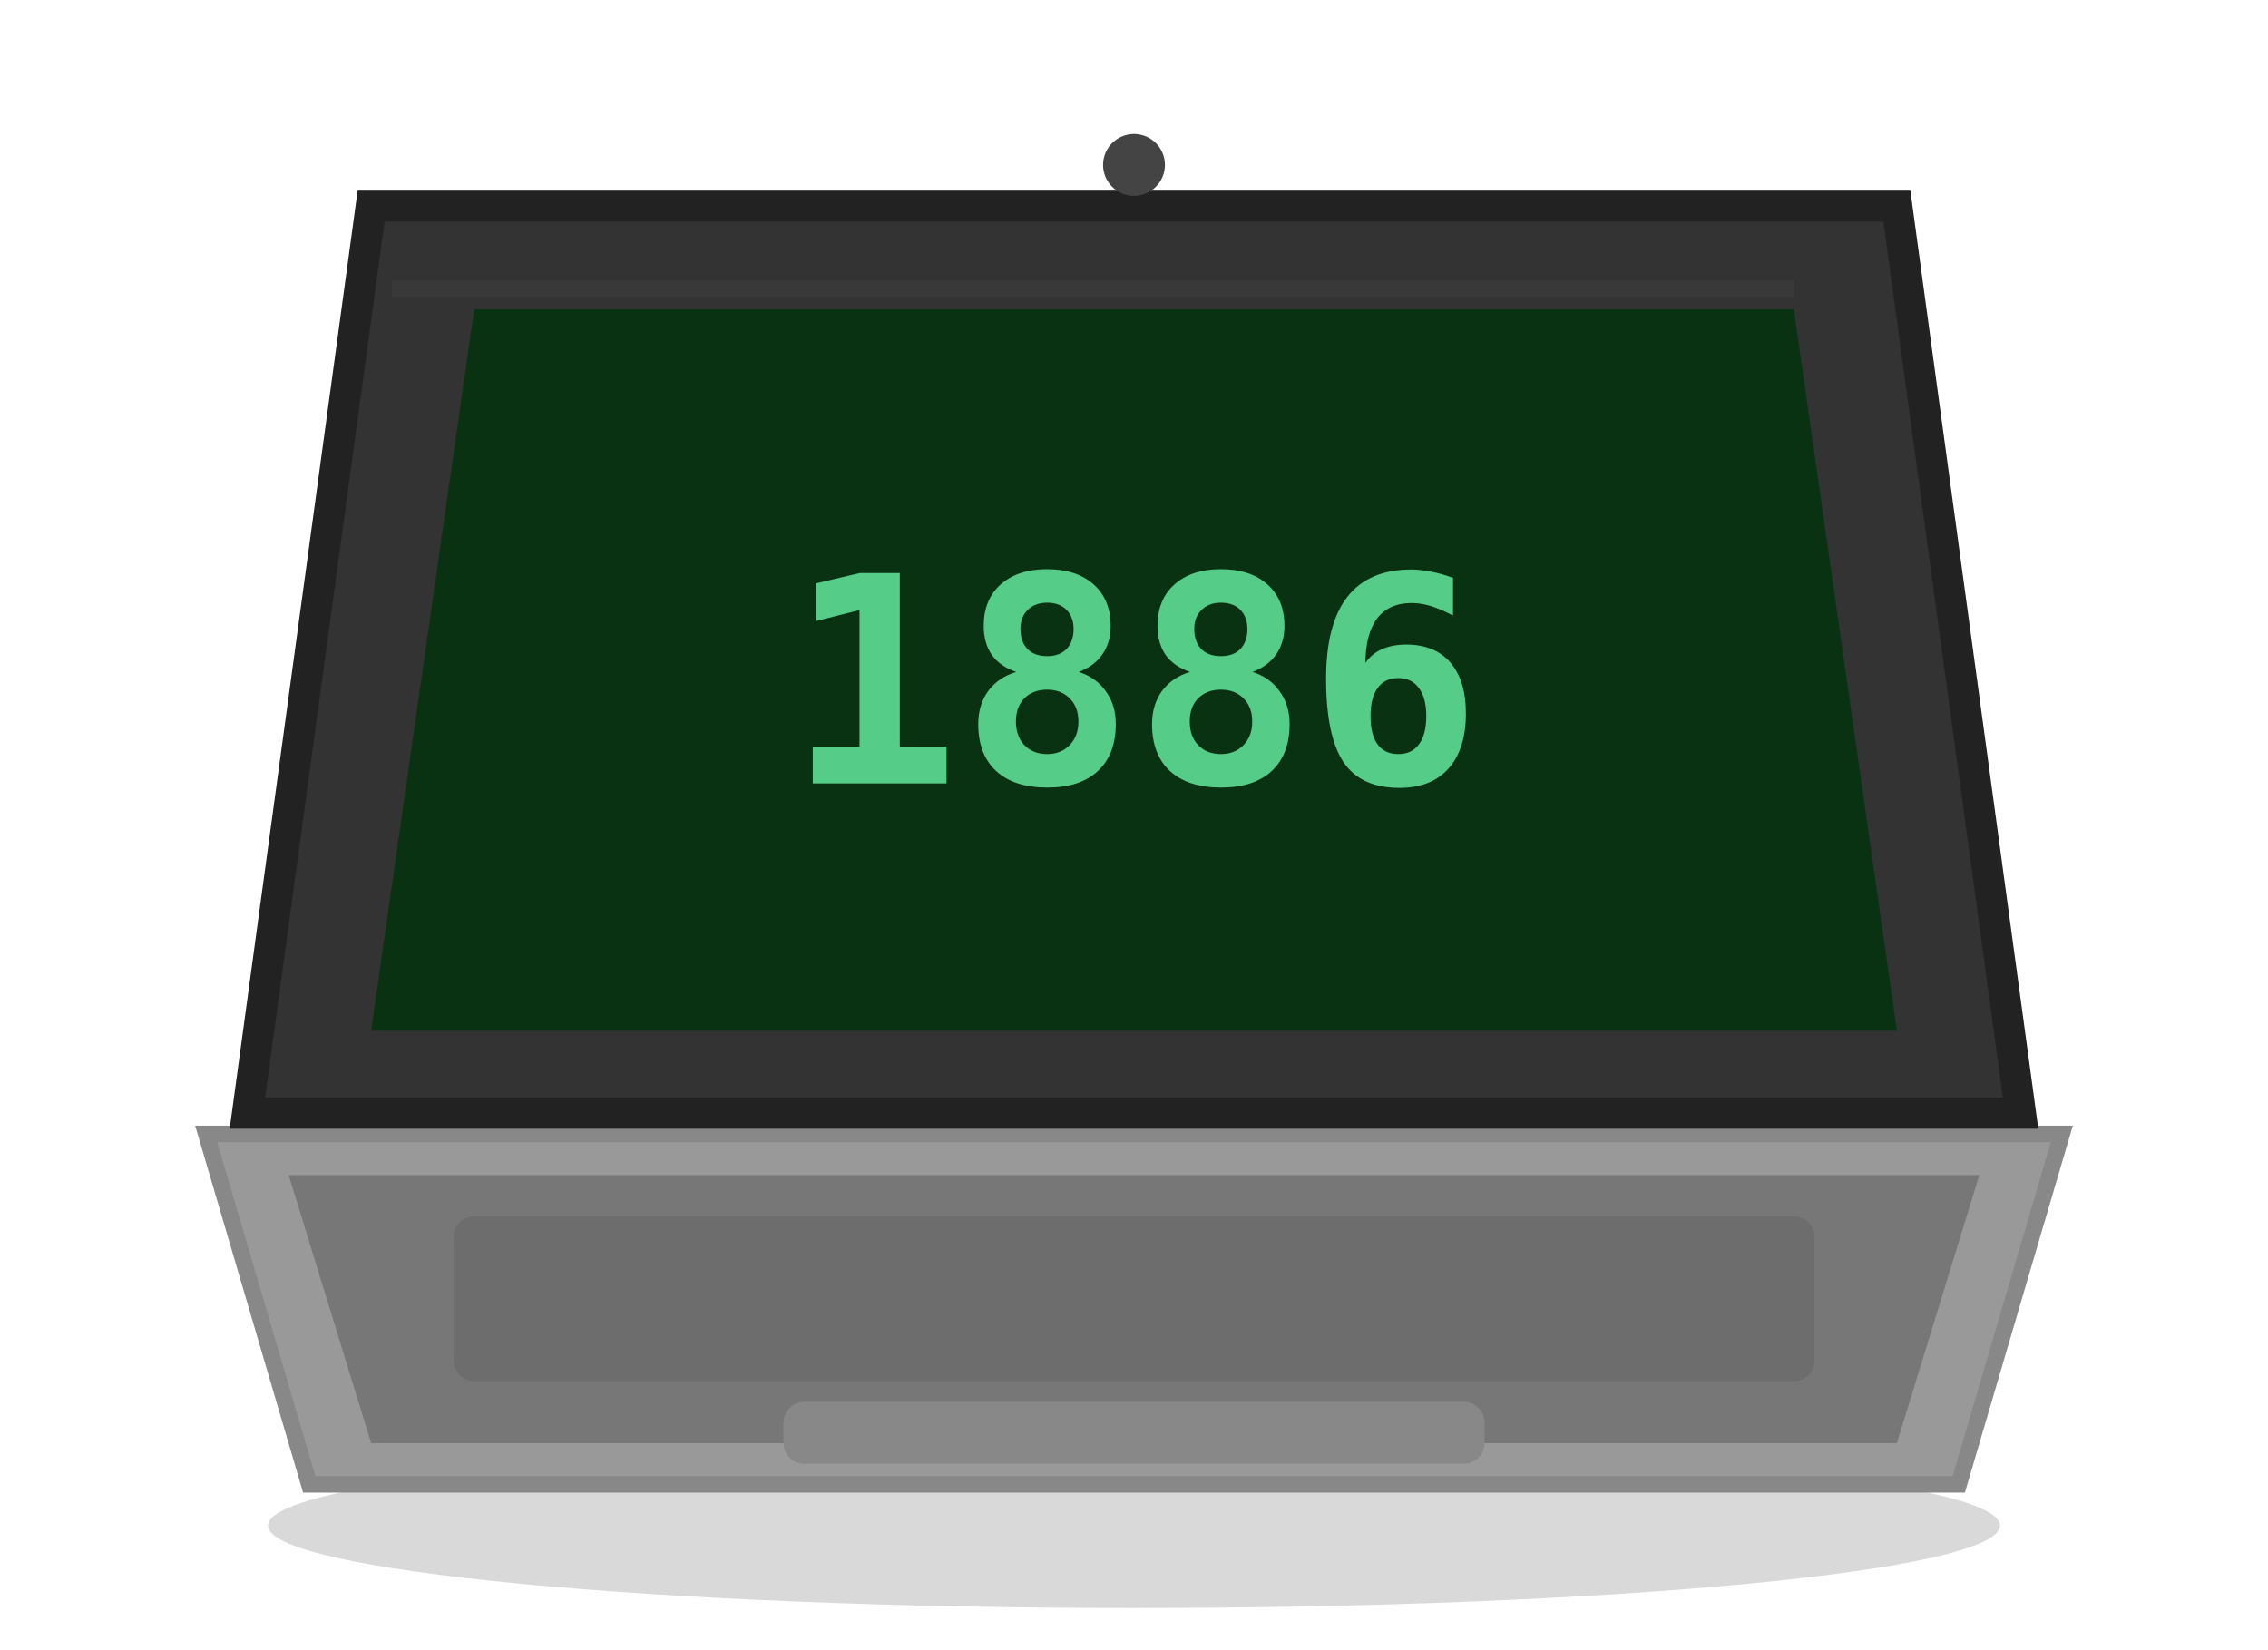
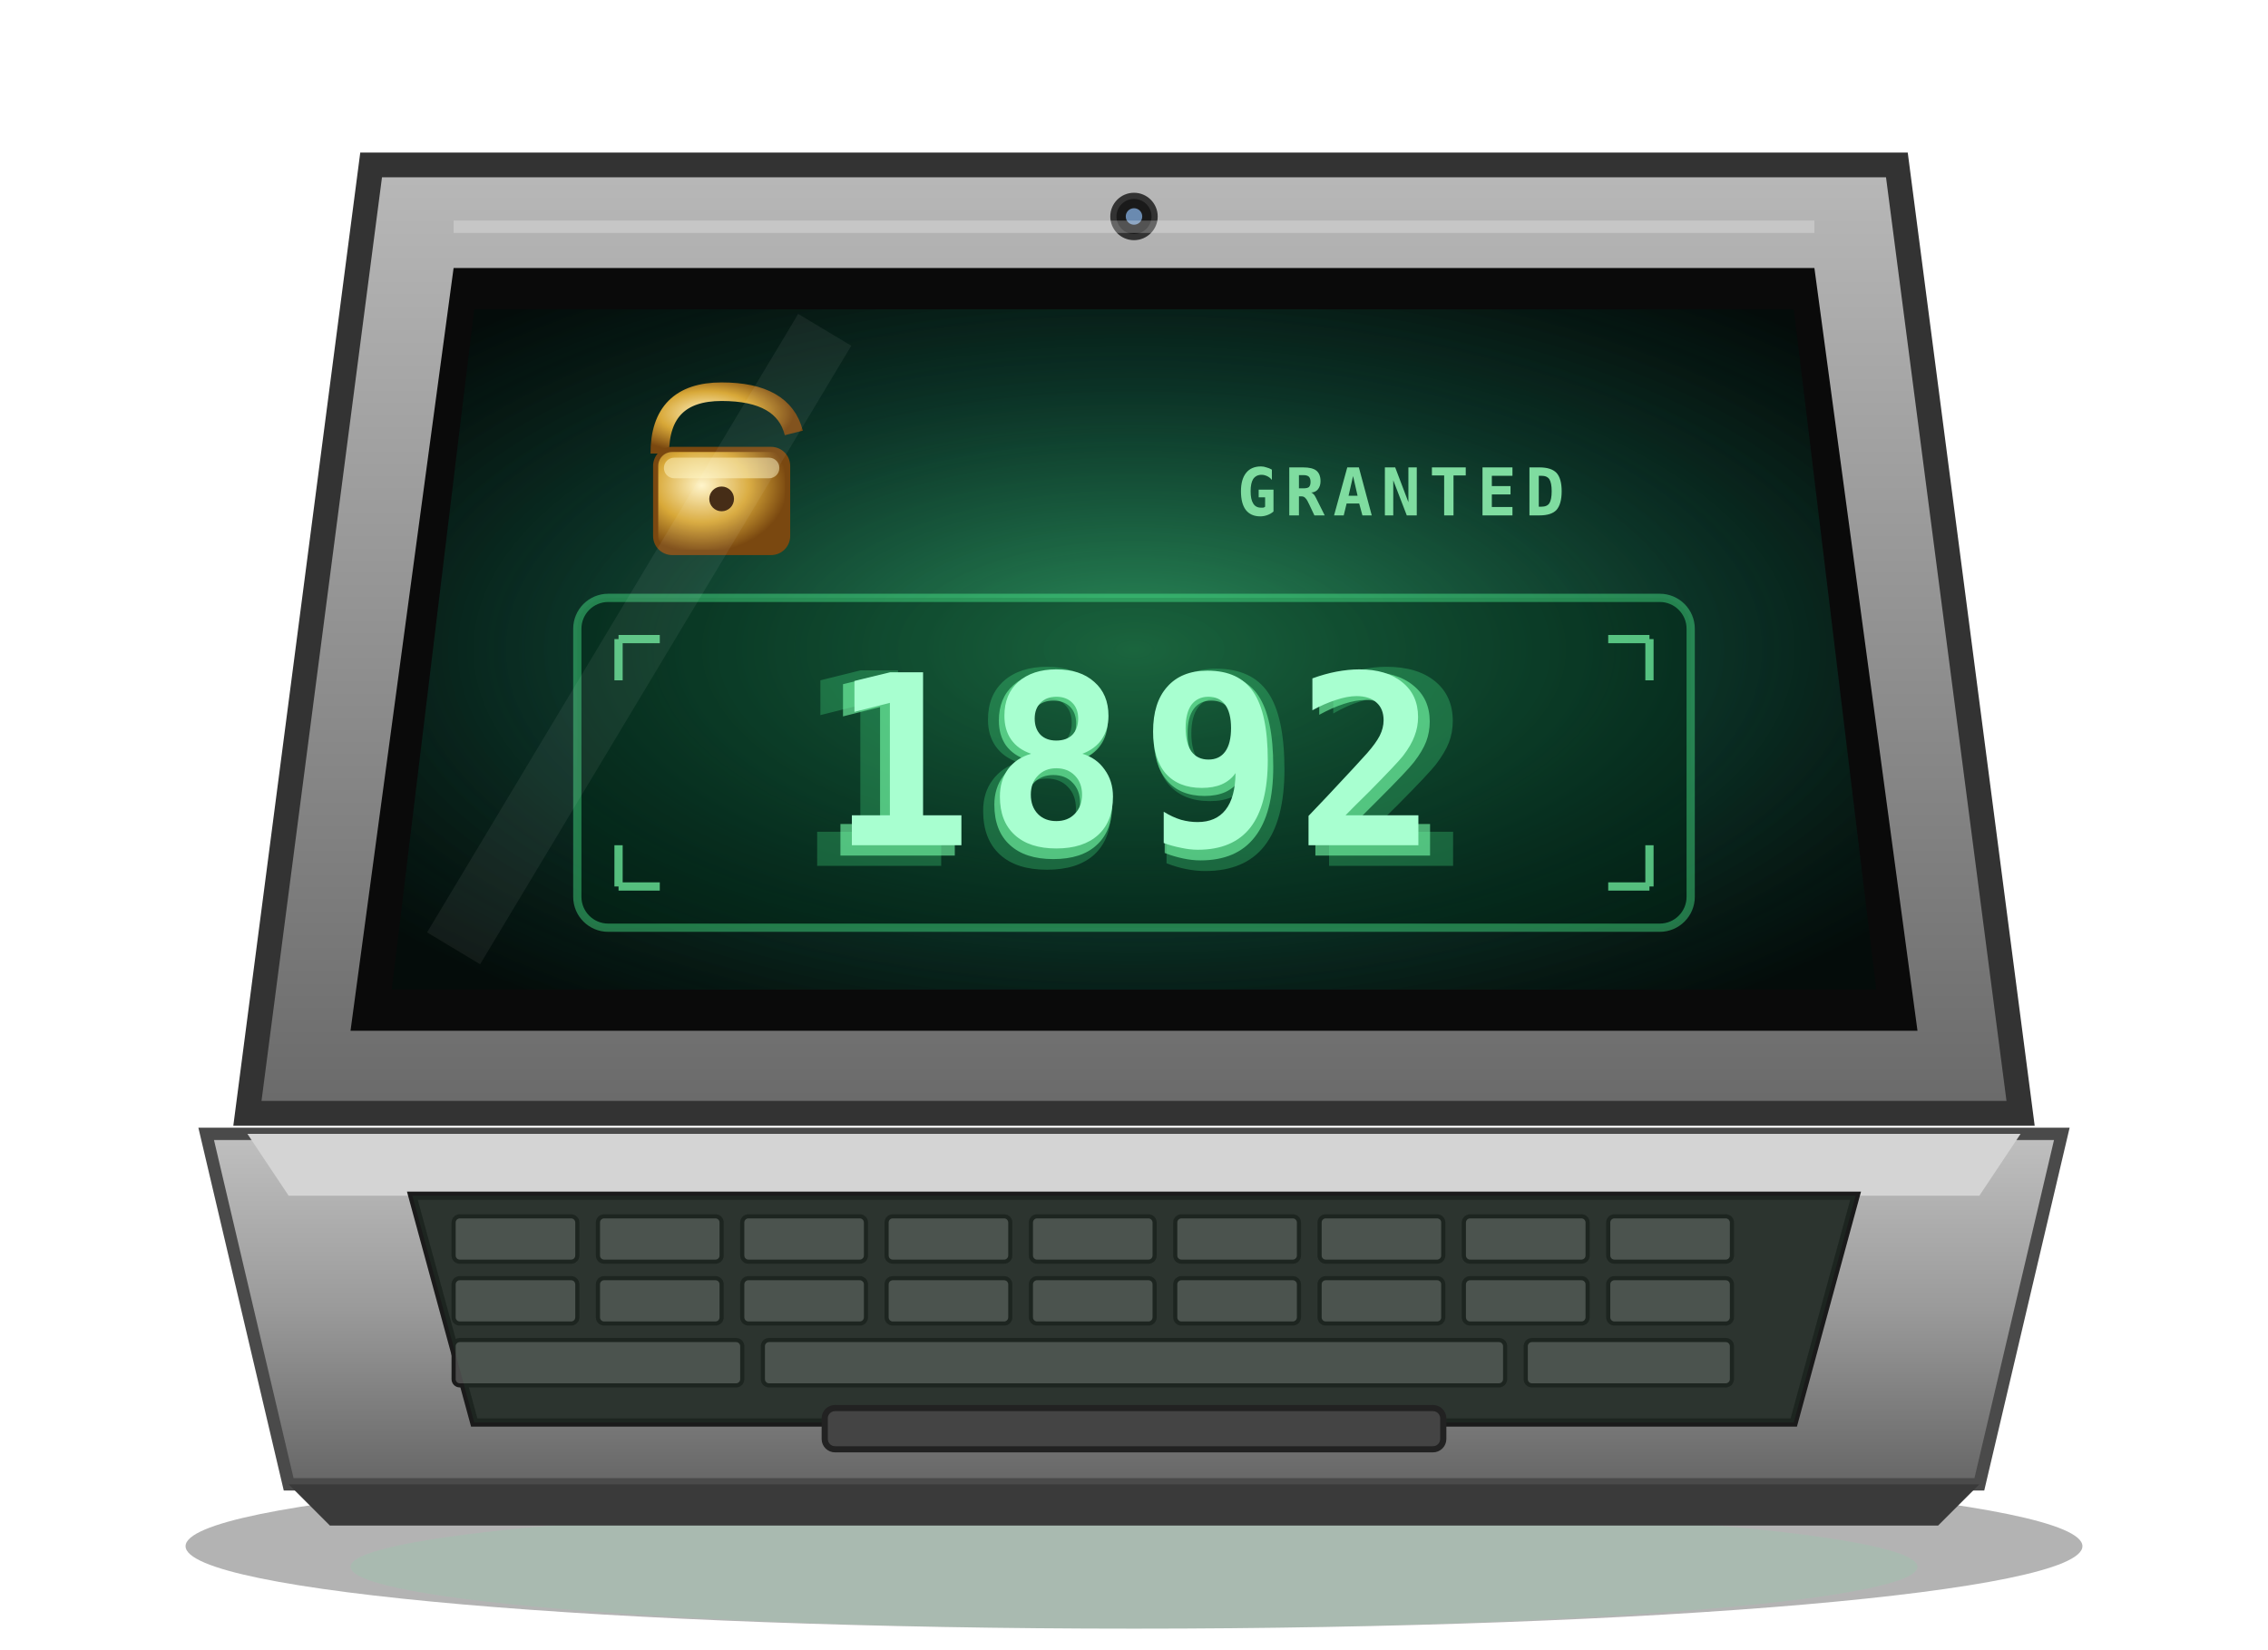
<svg xmlns="http://www.w3.org/2000/svg" width="110" height="80">
-   <ellipse cx="55" cy="74" rx="42" ry="4" fill="rgba(0,0,0,0.15)" />
-   <polygon points="10,55 100,55 95,72 15,72" fill="#999" stroke="#888" stroke-width="0.8" />
-   <polygon points="14,57 96,57 92,70 18,70" fill="#777" />
-   <rect x="22" y="59" width="66" height="8" rx="1" fill="#666" opacity="0.6" />
-   <rect x="38" y="68" width="34" height="3" rx="1" fill="#888" />
-   <polygon points="12,54 98,54 92,10 18,10" fill="#333" stroke="#222" stroke-width="1.5" />
-   <polygon points="18,50 92,50 87,15 23,15" fill="#0a2a10" />
-   <polygon points="18,50 92,50 87,15 23,15" fill="rgba(0,180,80,0.06)" />
-   <text x="55" y="38" text-anchor="middle" fill="#5c8" font-size="14" font-weight="bold" font-family="monospace">1886</text>
-   <circle cx="55" cy="8" r="1.5" fill="#444" />
-   <line x1="19" y1="14" x2="87" y2="14" stroke="rgba(255,255,255,0.03)" stroke-width="0.8" />
+   <defs>
+     <linearGradient id="ulapBase" x1="0" y1="0" x2="0" y2="1">
+       <stop offset="0%" stop-color="#c0c0c0" />
+       <stop offset="50%" stop-color="#9a9a9a" />
+       <stop offset="100%" stop-color="#666" />
+     </linearGradient>
+     <linearGradient id="ulapLid" x1="0" y1="0" x2="0" y2="1">
+       <stop offset="0%" stop-color="#b8b8b8" />
+       <stop offset="100%" stop-color="#6a6a6a" />
+     </linearGradient>
+     <radialGradient id="uscreen" cx="50%" cy="50%" r="65%">
+       <stop offset="0%" stop-color="#0e3028" />
+       <stop offset="60%" stop-color="#08201c" />
+       <stop offset="100%" stop-color="#040c0a" />
+     </radialGradient>
+     <radialGradient id="uscreenGlow" cx="50%" cy="50%" r="65%">
+       <stop offset="0%" stop-color="rgba(80,255,150,0.45)" />
+       <stop offset="60%" stop-color="rgba(40,200,120,0.10)" />
+       <stop offset="100%" stop-color="rgba(0,120,60,0)" />
+     </radialGradient>
+     <radialGradient id="uunlockGold" cx="35%" cy="35%" r="65%">
+       <stop offset="0%" stop-color="#fff4c8" />
+       <stop offset="55%" stop-color="#d8a838" />
+       <stop offset="100%" stop-color="#7a4810" />
+     </radialGradient>
+   </defs>
+   <ellipse cx="55" cy="75" rx="46" ry="4" fill="rgba(0,0,0,0.3)" />
+   <ellipse cx="55" cy="76" rx="38" ry="3" fill="rgba(80,255,150,0.10)" />
+   <polygon points="10,55 100,55 96,72 14,72" fill="url(#ulapBase)" stroke="#4a4a4a" stroke-width="0.6" />
+   <polygon points="14,72 96,72 94,74 16,74" fill="#3a3a3a" />
+   <polygon points="12,55 98,55 96,58 14,58" fill="#d4d4d4" />
+   <polygon points="20,58 90,58 87,69 23,69" fill="#2a2a2a" stroke="#1a1a1a" stroke-width="0.4" />
+   <g fill="#4a4a4a" stroke="#1a1a1a" stroke-width="0.2">
+     <rect x="22" y="59" width="6" height="2.2" rx="0.3" />
+     <rect x="29" y="59" width="6" height="2.2" rx="0.3" />
+     <rect x="36" y="59" width="6" height="2.2" rx="0.3" />
+     <rect x="43" y="59" width="6" height="2.2" rx="0.3" />
+     <rect x="50" y="59" width="6" height="2.2" rx="0.3" />
+     <rect x="57" y="59" width="6" height="2.2" rx="0.3" />
+     <rect x="64" y="59" width="6" height="2.2" rx="0.3" />
+     <rect x="71" y="59" width="6" height="2.2" rx="0.3" />
+     <rect x="78" y="59" width="6" height="2.2" rx="0.3" />
+     <rect x="22" y="62" width="6" height="2.2" rx="0.3" />
+     <rect x="29" y="62" width="6" height="2.2" rx="0.3" />
+     <rect x="36" y="62" width="6" height="2.2" rx="0.3" />
+     <rect x="43" y="62" width="6" height="2.2" rx="0.3" />
+     <rect x="50" y="62" width="6" height="2.2" rx="0.3" />
+     <rect x="57" y="62" width="6" height="2.2" rx="0.3" />
+     <rect x="64" y="62" width="6" height="2.2" rx="0.3" />
+     <rect x="71" y="62" width="6" height="2.2" rx="0.3" />
+     <rect x="78" y="62" width="6" height="2.2" rx="0.3" />
+     <rect x="22" y="65" width="14" height="2.2" rx="0.3" />
+     <rect x="37" y="65" width="36" height="2.2" rx="0.3" />
+     <rect x="74" y="65" width="10" height="2.2" rx="0.3" />
+   </g>
+   <polygon points="20,58 90,58 87,69 23,69" fill="rgba(80,255,150,0.05)" />
+   <rect x="40" y="68.3" width="30" height="2" rx="0.5" fill="#444" stroke="#222" stroke-width="0.3" />
+   <polygon points="12,54 98,54 92,8 18,8" fill="url(#ulapLid)" stroke="#333" stroke-width="1.2" />
+   <polygon points="17,50 93,50 88,13 22,13" fill="#0a0a0a" />
+   <polygon points="19,48 91,48 87,15 23,15" fill="url(#uscreen)" />
+   <polygon points="19,48 91,48 87,15 23,15" fill="url(#uscreenGlow)" />
+   <g transform="translate(35 22)">
+     <path d="M-3,0 Q-3,-3 0,-3 Q3,-3 3.5,-1" fill="none" stroke="url(#uunlockGold)" stroke-width="0.9" />
+     <rect x="-3.2" y="-0.2" width="6.4" height="5" rx="0.8" fill="url(#uunlockGold)" stroke="#7a4810" stroke-width="0.25" />
+     <rect x="-2.8" y="0.2" width="5.6" height="1" rx="0.5" fill="rgba(255,248,200,0.5)" />
+     <circle cx="0" cy="2.2" r="0.6" fill="#3a2008" />
+   </g>
+   <text x="60" y="25" fill="#7fdca0" font-size="3.2" font-family="monospace" font-weight="bold" letter-spacing="0.4">GRANTED</text>
+   <rect x="28" y="29" width="54" height="16" rx="1.5" fill="rgba(0,40,20,0.4)" stroke="rgba(80,255,150,0.4)" stroke-width="0.4" />
+   <g stroke="rgba(120,255,170,0.7)" stroke-width="0.4" fill="none">
+     <path d="M30,31 L30,33 M30,31 L32,31" />
+     <path d="M80,31 L80,33 M80,31 L78,31" />
+     <path d="M30,43 L30,41 M30,43 L32,43" />
+     <path d="M80,43 L80,41 M80,43 L78,43" />
+   </g>
+   <text x="55" y="42" text-anchor="middle" fill="rgba(80,255,150,0.25)" font-size="13" font-weight="bold" font-family="monospace" letter-spacing="0.6">1892</text>
+   <text x="55" y="41.5" text-anchor="middle" fill="rgba(120,255,170,0.6)" font-size="12" font-weight="bold" font-family="monospace" letter-spacing="0.6">1892</text>
+   <text x="55" y="41" text-anchor="middle" fill="#a8ffd0" font-size="11.5" font-weight="bold" font-family="monospace" letter-spacing="0.6">1892</text>
+   <circle cx="55" cy="10.5" r="1" fill="#1a1a1a" stroke="#333" stroke-width="0.3" />
+   <circle cx="55" cy="10.5" r="0.4" fill="#6a8ab0" />
+   <line x1="12" y1="54" x2="98" y2="54" stroke="#333" stroke-width="0.8" />
+   <line x1="22" y1="11" x2="88" y2="11" stroke="rgba(255,255,255,0.25)" stroke-width="0.6" />
+   <path d="M22 46 L40 16" stroke="rgba(255,255,255,0.06)" stroke-width="3" fill="none" />
</svg>
